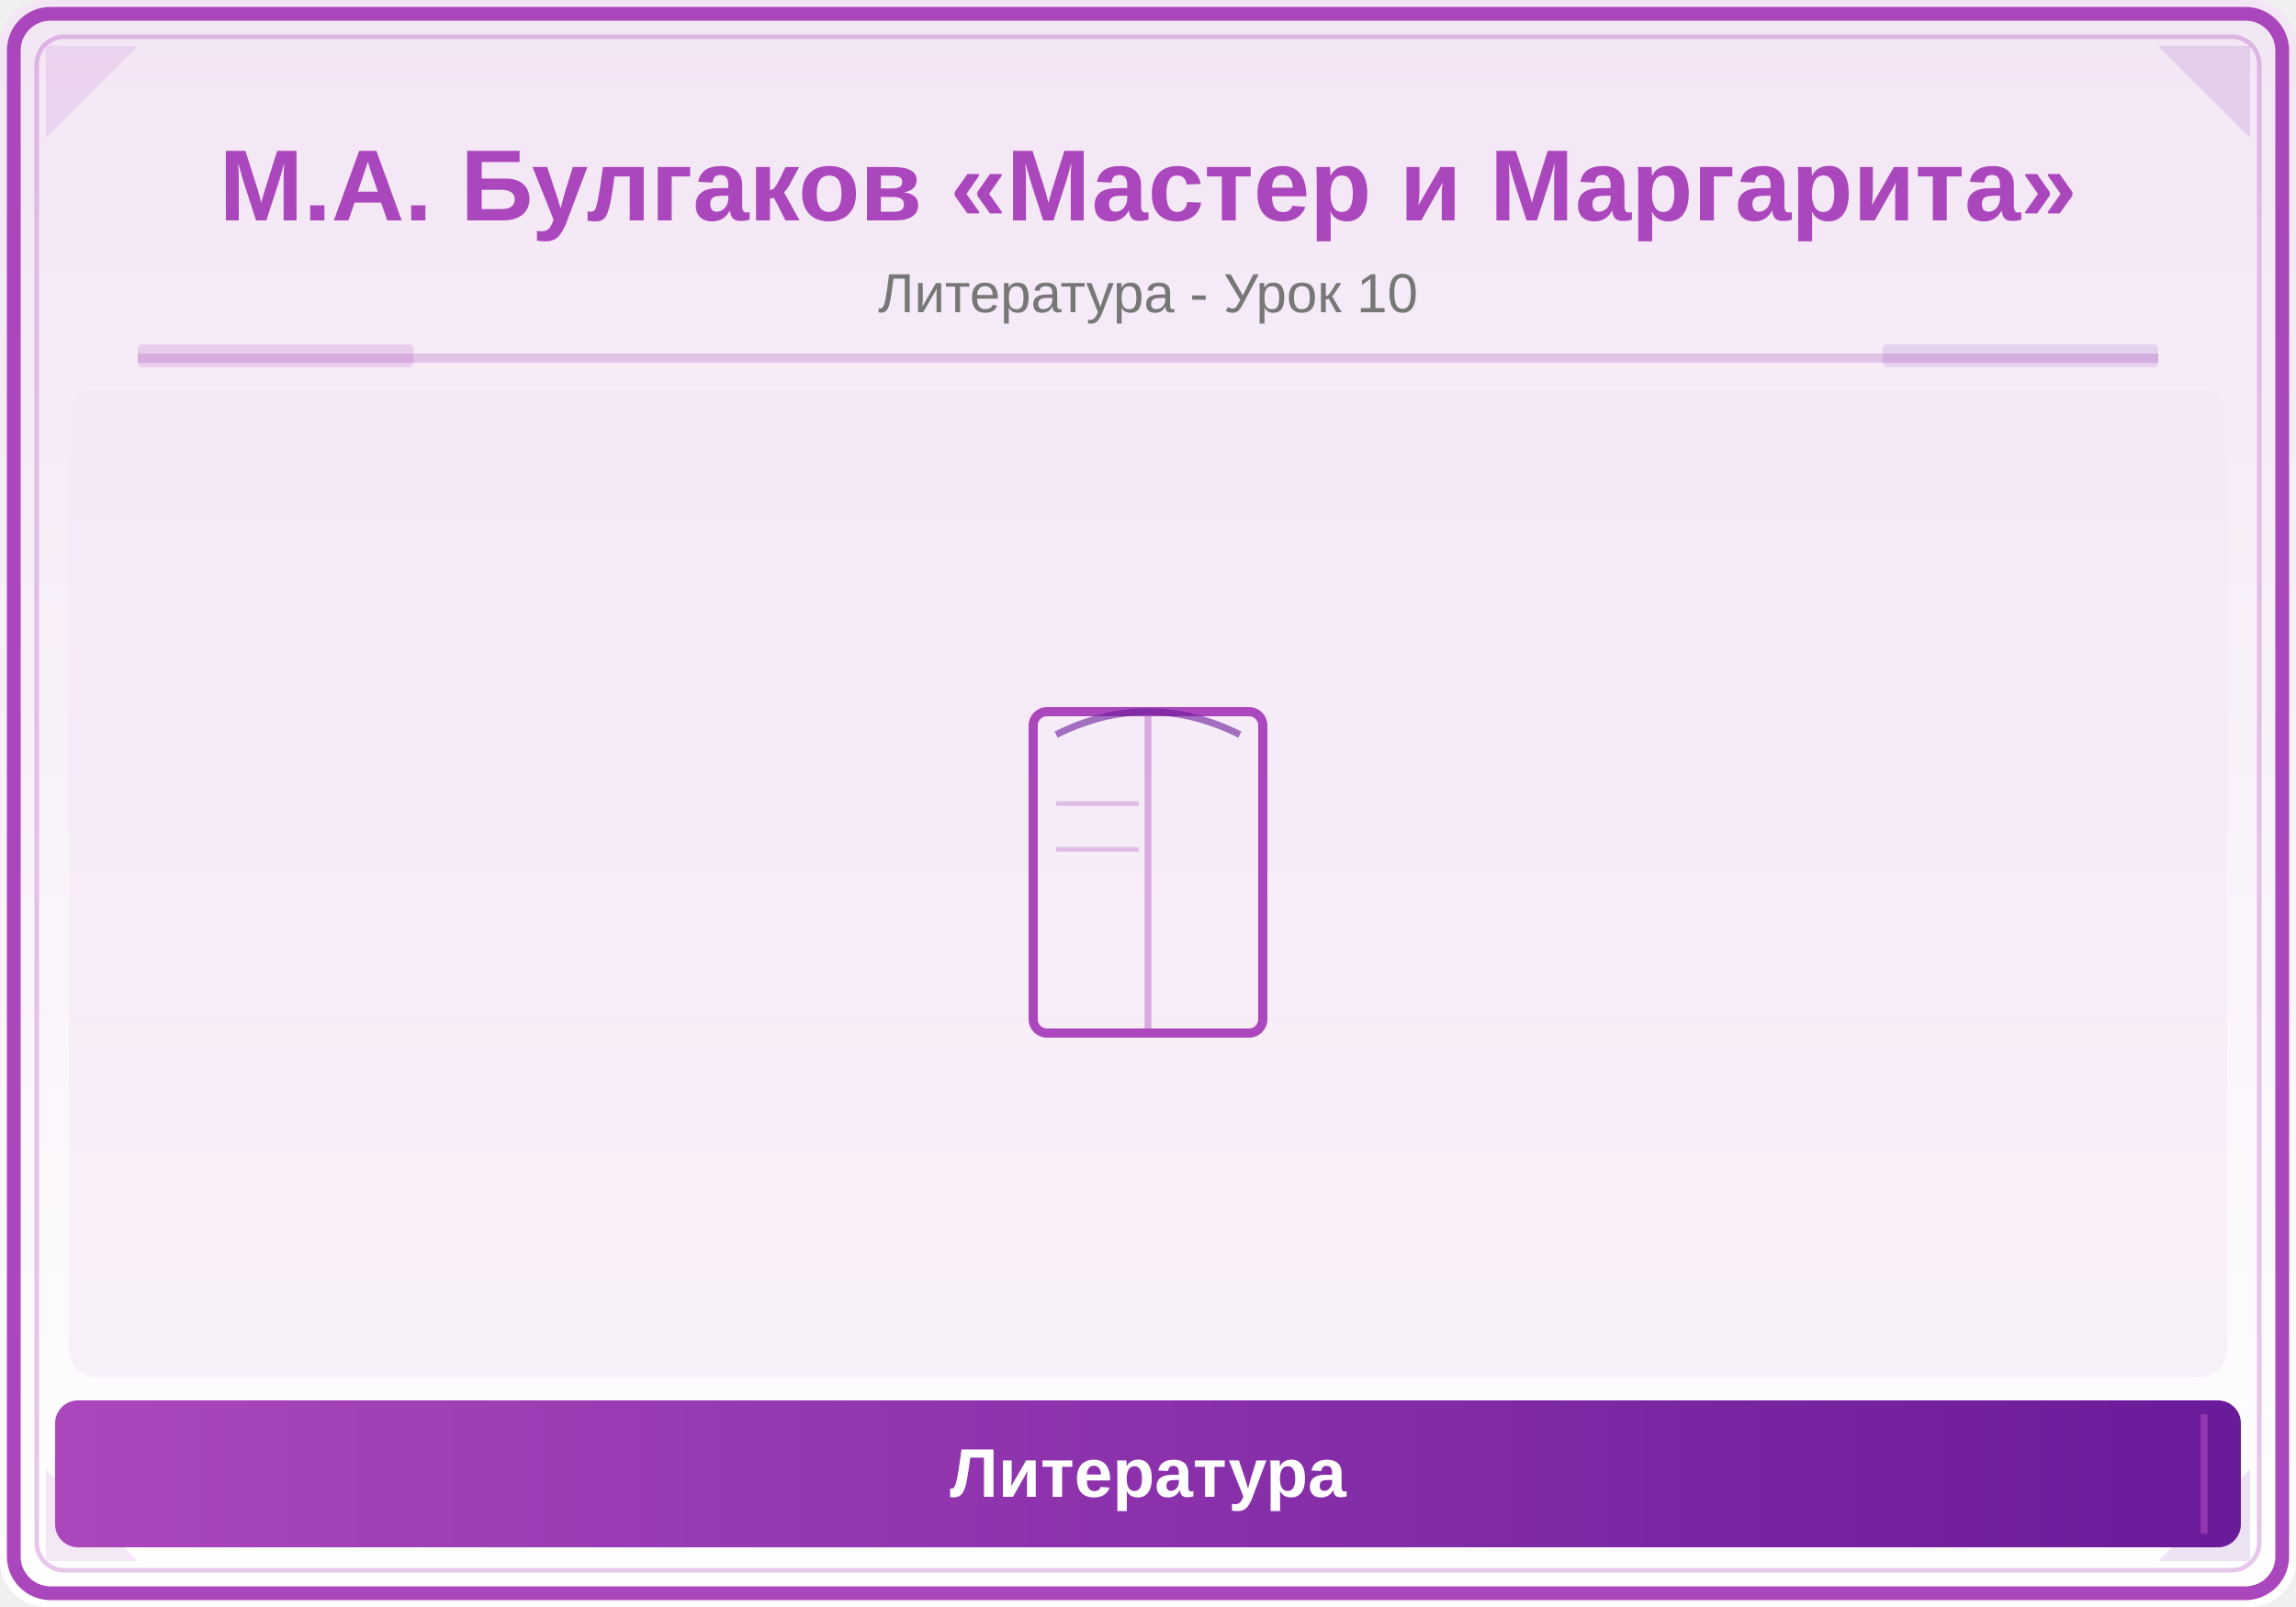
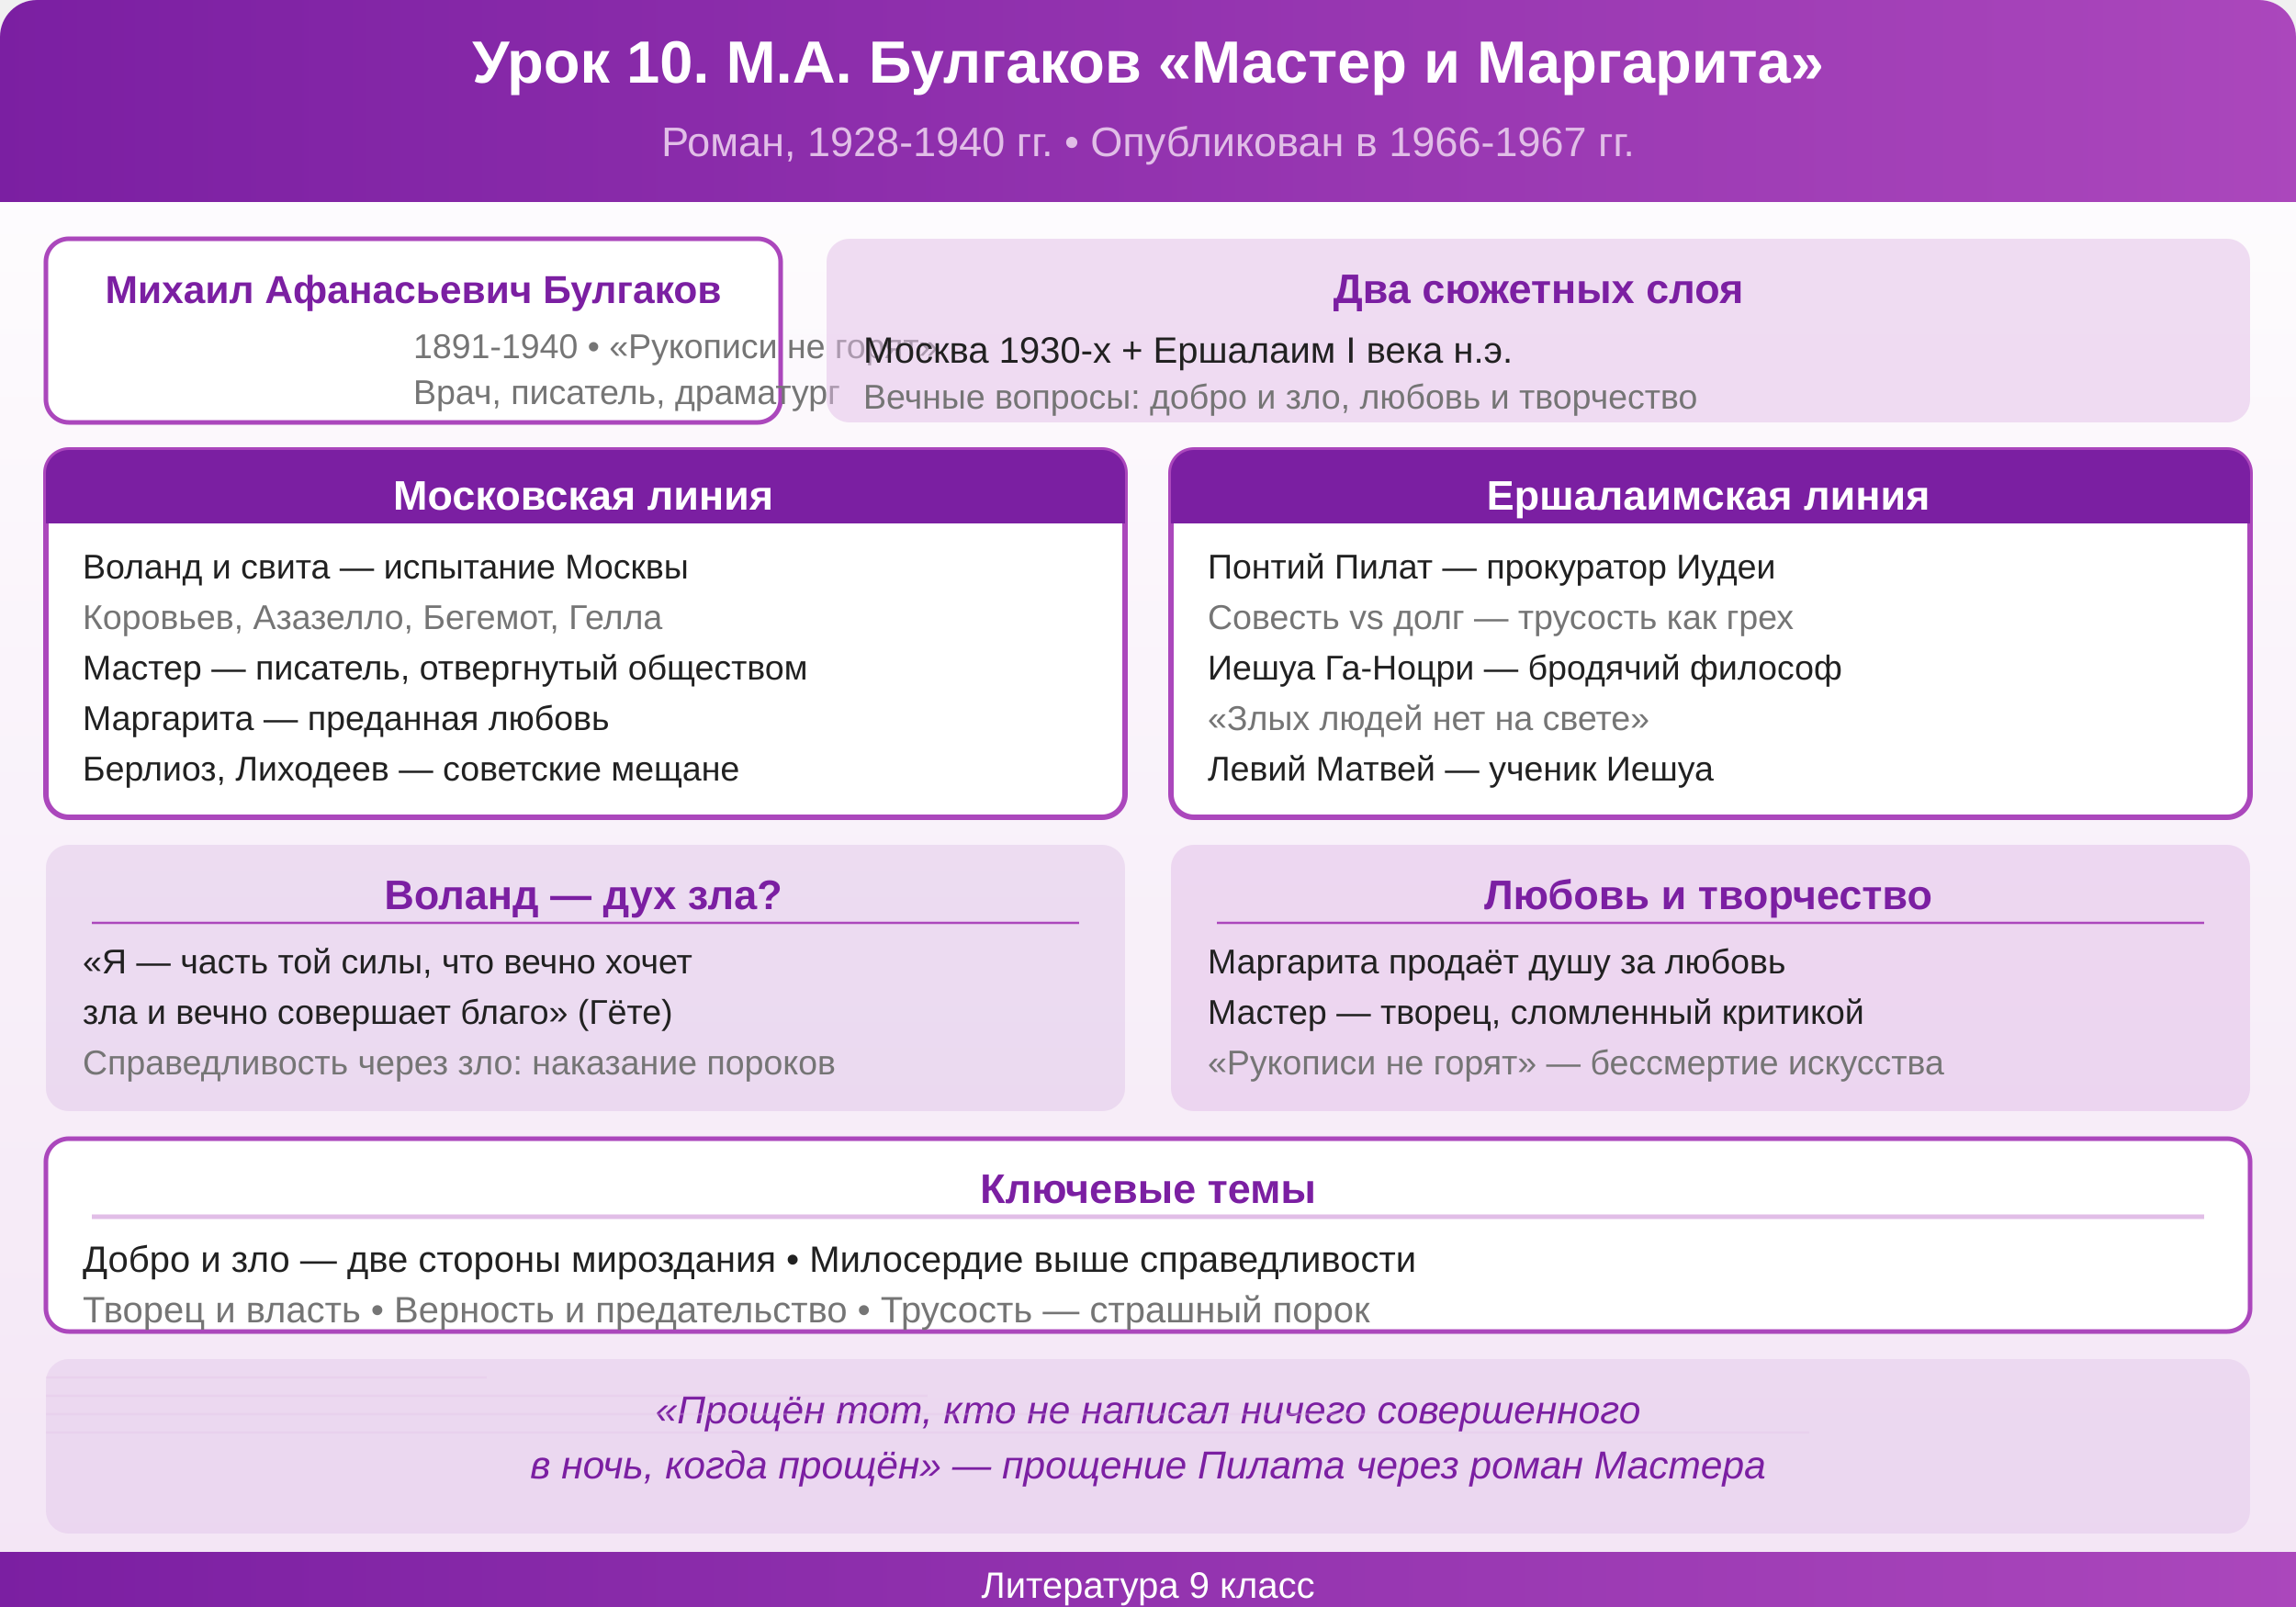
<svg xmlns="http://www.w3.org/2000/svg" viewBox="0 0 500 350">
  <defs>
+     <linearGradient id="hdr" x1="0" y1="0" x2="1" y2="0">
+       <stop offset="0%" stop-color="#7B1FA2" />
+       <stop offset="100%" stop-color="#AB47BC" />
+     </linearGradient>
    <linearGradient id="bg" x1="0" y1="0" x2="0" y2="1">
-       <stop offset="0%" stop-color="#F3E5F5" />
-       <stop offset="100%" stop-color="#FFFFFF" />
-     </linearGradient>
-     <linearGradient id="panel" x1="0" y1="0" x2="1" y2="0">
-       <stop offset="0%" stop-color="#AB47BC" />
-       <stop offset="100%" stop-color="#6A1B9A" />
+       <stop offset="0%" stop-color="#FFFFFF" />
+       <stop offset="100%" stop-color="#F3E5F5" />
    </linearGradient>
  </defs>
-   <rect width="500" height="350" fill="url(#bg)" rx="10" />
-   <rect x="3" y="3" width="494" height="344" rx="8" fill="none" stroke="#AB47BC" stroke-width="3" />
-   <rect x="8" y="8" width="484" height="334" rx="6" fill="none" stroke="#AB47BC" stroke-width="1" opacity="0.3" />
-   <polygon points="10,10 30,10 10,30" fill="#AB47BC" opacity="0.12" />
-   <polygon points="490,10 470,10 490,30" fill="#6A1B9A" opacity="0.12" />
-   <polygon points="10,340 30,340 10,320" fill="#AB47BC" opacity="0.12" />
-   <polygon points="490,340 470,340 490,320" fill="#6A1B9A" opacity="0.12" />
-   <text x="250" y="48" font-family="Arial,sans-serif" font-size="22" font-weight="bold" fill="#AB47BC" text-anchor="middle">М.А. Булгаков «Мастер и Маргарита»</text>
-   <text x="250" y="68" font-family="Arial,sans-serif" font-size="12" fill="#777" text-anchor="middle">Литература - Урок 10</text>
-   <line x1="30" y1="78" x2="470" y2="78" stroke="#AB47BC" stroke-width="2" opacity="0.25" />
-   <rect x="30" y="75" width="60" height="5" fill="#AB47BC" opacity="0.18" rx="1" />
-   <rect x="410" y="75" width="60" height="5" fill="#6A1B9A" opacity="0.12" rx="1" />
-   <clipPath id="ill">
-     <rect x="15" y="85" width="470" height="215" rx="6" />
-   </clipPath>
-   <g clip-path="url(#ill)">
-     <rect x="15" y="85" width="470" height="215" fill="#F3E5F5" opacity="0.5" />
-     <rect x="225" y="155" width="50" height="70" rx="3" fill="none" stroke="#AB47BC" stroke-width="2" />
-     <line x1="250" y1="155" x2="250" y2="225" stroke="#AB47BC" stroke-width="1.5" opacity="0.4" />
-     <path d="M230,160 Q250,150 270,160" fill="none" stroke="#6A1B9A" stroke-width="1.5" opacity="0.6" />
-     <line x1="230" y1="175" x2="248" y2="175" stroke="#AB47BC" stroke-width="1" opacity="0.3" />
-     <line x1="230" y1="185" x2="248" y2="185" stroke="#AB47BC" stroke-width="1" opacity="0.3" />
-   </g>
-   <rect x="12" y="305" width="476" height="32" rx="5" fill="url(#panel)" />
-   <line x1="20" y1="308" x2="20" y2="334" stroke="#AB47BC" stroke-width="1.5" opacity="0.6" />
-   <line x1="480" y1="308" x2="480" y2="334" stroke="#AB47BC" stroke-width="1.5" opacity="0.6" />
-   <text x="250" y="326" font-family="Arial,sans-serif" font-size="15" text-anchor="middle" fill="white" font-weight="bold">Литература</text>
+   <rect width="500" height="350" fill="url(#bg)" rx="8" />
+   <rect width="500" height="44" fill="url(#hdr)" rx="8" />
+   <rect y="36" width="500" height="8" fill="url(#hdr)" />
+   <text x="250" y="18" text-anchor="middle" font-size="13" fill="#FFFFFF" font-weight="bold" font-family="Arial">Урок 10. М.А. Булгаков «Мастер и Маргарита»</text>
+   <text x="250" y="34" text-anchor="middle" font-size="9" fill="#E1BEE7" font-family="Arial">Роман, 1928-1940 гг. • Опубликован в 1966-1967 гг.</text>
+   <rect x="10" y="52" width="160" height="40" rx="5" fill="#FFFFFF" stroke="#AB47BC" stroke-width="1" />
+   <text x="90" y="66" text-anchor="middle" font-size="8.5" fill="#7B1FA2" font-weight="bold" font-family="Arial">Михаил Афанасьевич Булгаков</text>
+   <text x="90" y="78" font-size="7.5" fill="#757575" font-family="Arial">1891-1940 • «Рукописи не горят»</text>
+   <text x="90" y="88" font-size="7.5" fill="#757575" font-family="Arial">Врач, писатель, драматург</text>
+   <rect x="180" y="52" width="310" height="40" rx="5" fill="#E1BEE7" opacity="0.5" />
+   <text x="335" y="66" text-anchor="middle" font-size="9" fill="#7B1FA2" font-weight="bold" font-family="Arial">Два сюжетных слоя</text>
+   <text x="188" y="79" font-size="8" fill="#212121" font-family="Arial">Москва 1930-х + Ершалаим I века н.э.</text>
+   <text x="188" y="89" font-size="7.5" fill="#757575" font-family="Arial">Вечные вопросы: добро и зло, любовь и творчество</text>
+   <rect x="10" y="98" width="235" height="80" rx="5" fill="#FFFFFF" stroke="#AB47BC" stroke-width="1.2" />
+   <rect x="10" y="98" width="235" height="16" rx="5" fill="#7B1FA2" />
+   <rect x="10" y="106" width="235" height="8" fill="#7B1FA2" />
+   <text x="127" y="111" text-anchor="middle" font-size="9" fill="#FFFFFF" font-weight="bold" font-family="Arial">Московская линия</text>
+   <text x="18" y="126" font-size="7.5" fill="#212121" font-family="Arial">Воланд и свита — испытание Москвы</text>
+   <text x="18" y="137" font-size="7.5" fill="#757575" font-family="Arial">  Коровьев, Азазелло, Бегемот, Гелла</text>
+   <text x="18" y="148" font-size="7.5" fill="#212121" font-family="Arial">Мастер — писатель, отвергнутый обществом</text>
+   <text x="18" y="159" font-size="7.5" fill="#212121" font-family="Arial">Маргарита — преданная любовь</text>
+   <text x="18" y="170" font-size="7.5" fill="#212121" font-family="Arial">Берлиоз, Лиходеев — советские мещане</text>
+   <rect x="255" y="98" width="235" height="80" rx="5" fill="#FFFFFF" stroke="#AB47BC" stroke-width="1.2" />
+   <rect x="255" y="98" width="235" height="16" rx="5" fill="#7B1FA2" />
+   <rect x="255" y="106" width="235" height="8" fill="#7B1FA2" />
+   <text x="372" y="111" text-anchor="middle" font-size="9" fill="#FFFFFF" font-weight="bold" font-family="Arial">Ершалаимская линия</text>
+   <text x="263" y="126" font-size="7.5" fill="#212121" font-family="Arial">Понтий Пилат — прокуратор Иудеи</text>
+   <text x="263" y="137" font-size="7.5" fill="#757575" font-family="Arial">  Совесть vs долг — трусость как грех</text>
+   <text x="263" y="148" font-size="7.5" fill="#212121" font-family="Arial">Иешуа Га-Ноцри — бродячий философ</text>
+   <text x="263" y="159" font-size="7.5" fill="#757575" font-family="Arial">  «Злых людей нет на свете»</text>
+   <text x="263" y="170" font-size="7.5" fill="#212121" font-family="Arial">Левий Матвей — ученик Иешуа</text>
+   <rect x="10" y="184" width="235" height="58" rx="5" fill="#7B1FA2" opacity="0.1" />
+   <text x="127" y="198" text-anchor="middle" font-size="9" fill="#7B1FA2" font-weight="bold" font-family="Arial">Воланд — дух зла?</text>
+   <line x1="20" y1="201" x2="235" y2="201" stroke="#AB47BC" stroke-width="0.5" />
+   <text x="18" y="212" font-size="7.5" fill="#212121" font-family="Arial">«Я — часть той силы, что вечно хочет</text>
+   <text x="18" y="223" font-size="7.5" fill="#212121" font-family="Arial">зла и вечно совершает благо» (Гёте)</text>
+   <text x="18" y="234" font-size="7.5" fill="#757575" font-family="Arial">Справедливость через зло: наказание пороков</text>
+   <rect x="255" y="184" width="235" height="58" rx="5" fill="#E1BEE7" opacity="0.5" />
+   <text x="372" y="198" text-anchor="middle" font-size="9" fill="#7B1FA2" font-weight="bold" font-family="Arial">Любовь и творчество</text>
+   <line x1="265" y1="201" x2="480" y2="201" stroke="#AB47BC" stroke-width="0.5" />
+   <text x="263" y="212" font-size="7.5" fill="#212121" font-family="Arial">Маргарита продаёт душу за любовь</text>
+   <text x="263" y="223" font-size="7.5" fill="#212121" font-family="Arial">Мастер — творец, сломленный критикой</text>
+   <text x="263" y="234" font-size="7.5" fill="#757575" font-family="Arial">«Рукописи не горят» — бессмертие искусства</text>
+   <rect x="10" y="248" width="480" height="42" rx="5" fill="#FFFFFF" stroke="#AB47BC" stroke-width="1" />
+   <text x="250" y="262" text-anchor="middle" font-size="9" fill="#7B1FA2" font-weight="bold" font-family="Arial">Ключевые темы</text>
+   <line x1="20" y1="265" x2="480" y2="265" stroke="#E1BEE7" stroke-width="1" />
+   <text x="18" y="277" font-size="8" fill="#212121" font-family="Arial">Добро и зло — две стороны мироздания • Милосердие выше справедливости</text>
+   <text x="18" y="288" font-size="8" fill="#757575" font-family="Arial">Творец и власть • Верность и предательство • Трусость — страшный порок</text>
+   <rect x="10" y="296" width="480" height="38" rx="5" fill="#7B1FA2" opacity="0.08" />
+   <text x="250" y="310" text-anchor="middle" font-size="8.5" fill="#7B1FA2" font-style="italic" font-family="Arial">«Прощён тот, кто не написал ничего совершенного</text>
+   <text x="250" y="322" text-anchor="middle" font-size="8.5" fill="#7B1FA2" font-style="italic" font-family="Arial">в ночь, когда прощён» — прощение Пилата через роман Мастера</text>
+   <rect y="338" width="500" height="12" fill="#7B1FA2" rx="0" />
+   <rect y="338" width="500" height="12" fill="url(#hdr)" rx="0" />
+   <text x="250" y="348" text-anchor="middle" font-size="8" fill="#FFFFFF" font-family="Arial">Литература 9 класс</text>
+   <line x1="10" y1="296" x2="10" y2="296" stroke="#E1BEE7" stroke-width="0.5" opacity="0.3" />
+   <line x1="10" y1="300" x2="106" y2="300" stroke="#E1BEE7" stroke-width="0.5" opacity="0.3" />
+   <line x1="10" y1="304" x2="202" y2="304" stroke="#E1BEE7" stroke-width="0.5" opacity="0.3" />
+   <line x1="10" y1="308" x2="298" y2="308" stroke="#E1BEE7" stroke-width="0.5" opacity="0.3" />
+   <line x1="10" y1="312" x2="394" y2="312" stroke="#E1BEE7" stroke-width="0.5" opacity="0.3" />
+   <line x1="10" y1="316" x2="10" y2="316" stroke="#E1BEE7" stroke-width="0.5" opacity="0.3" />
</svg>
